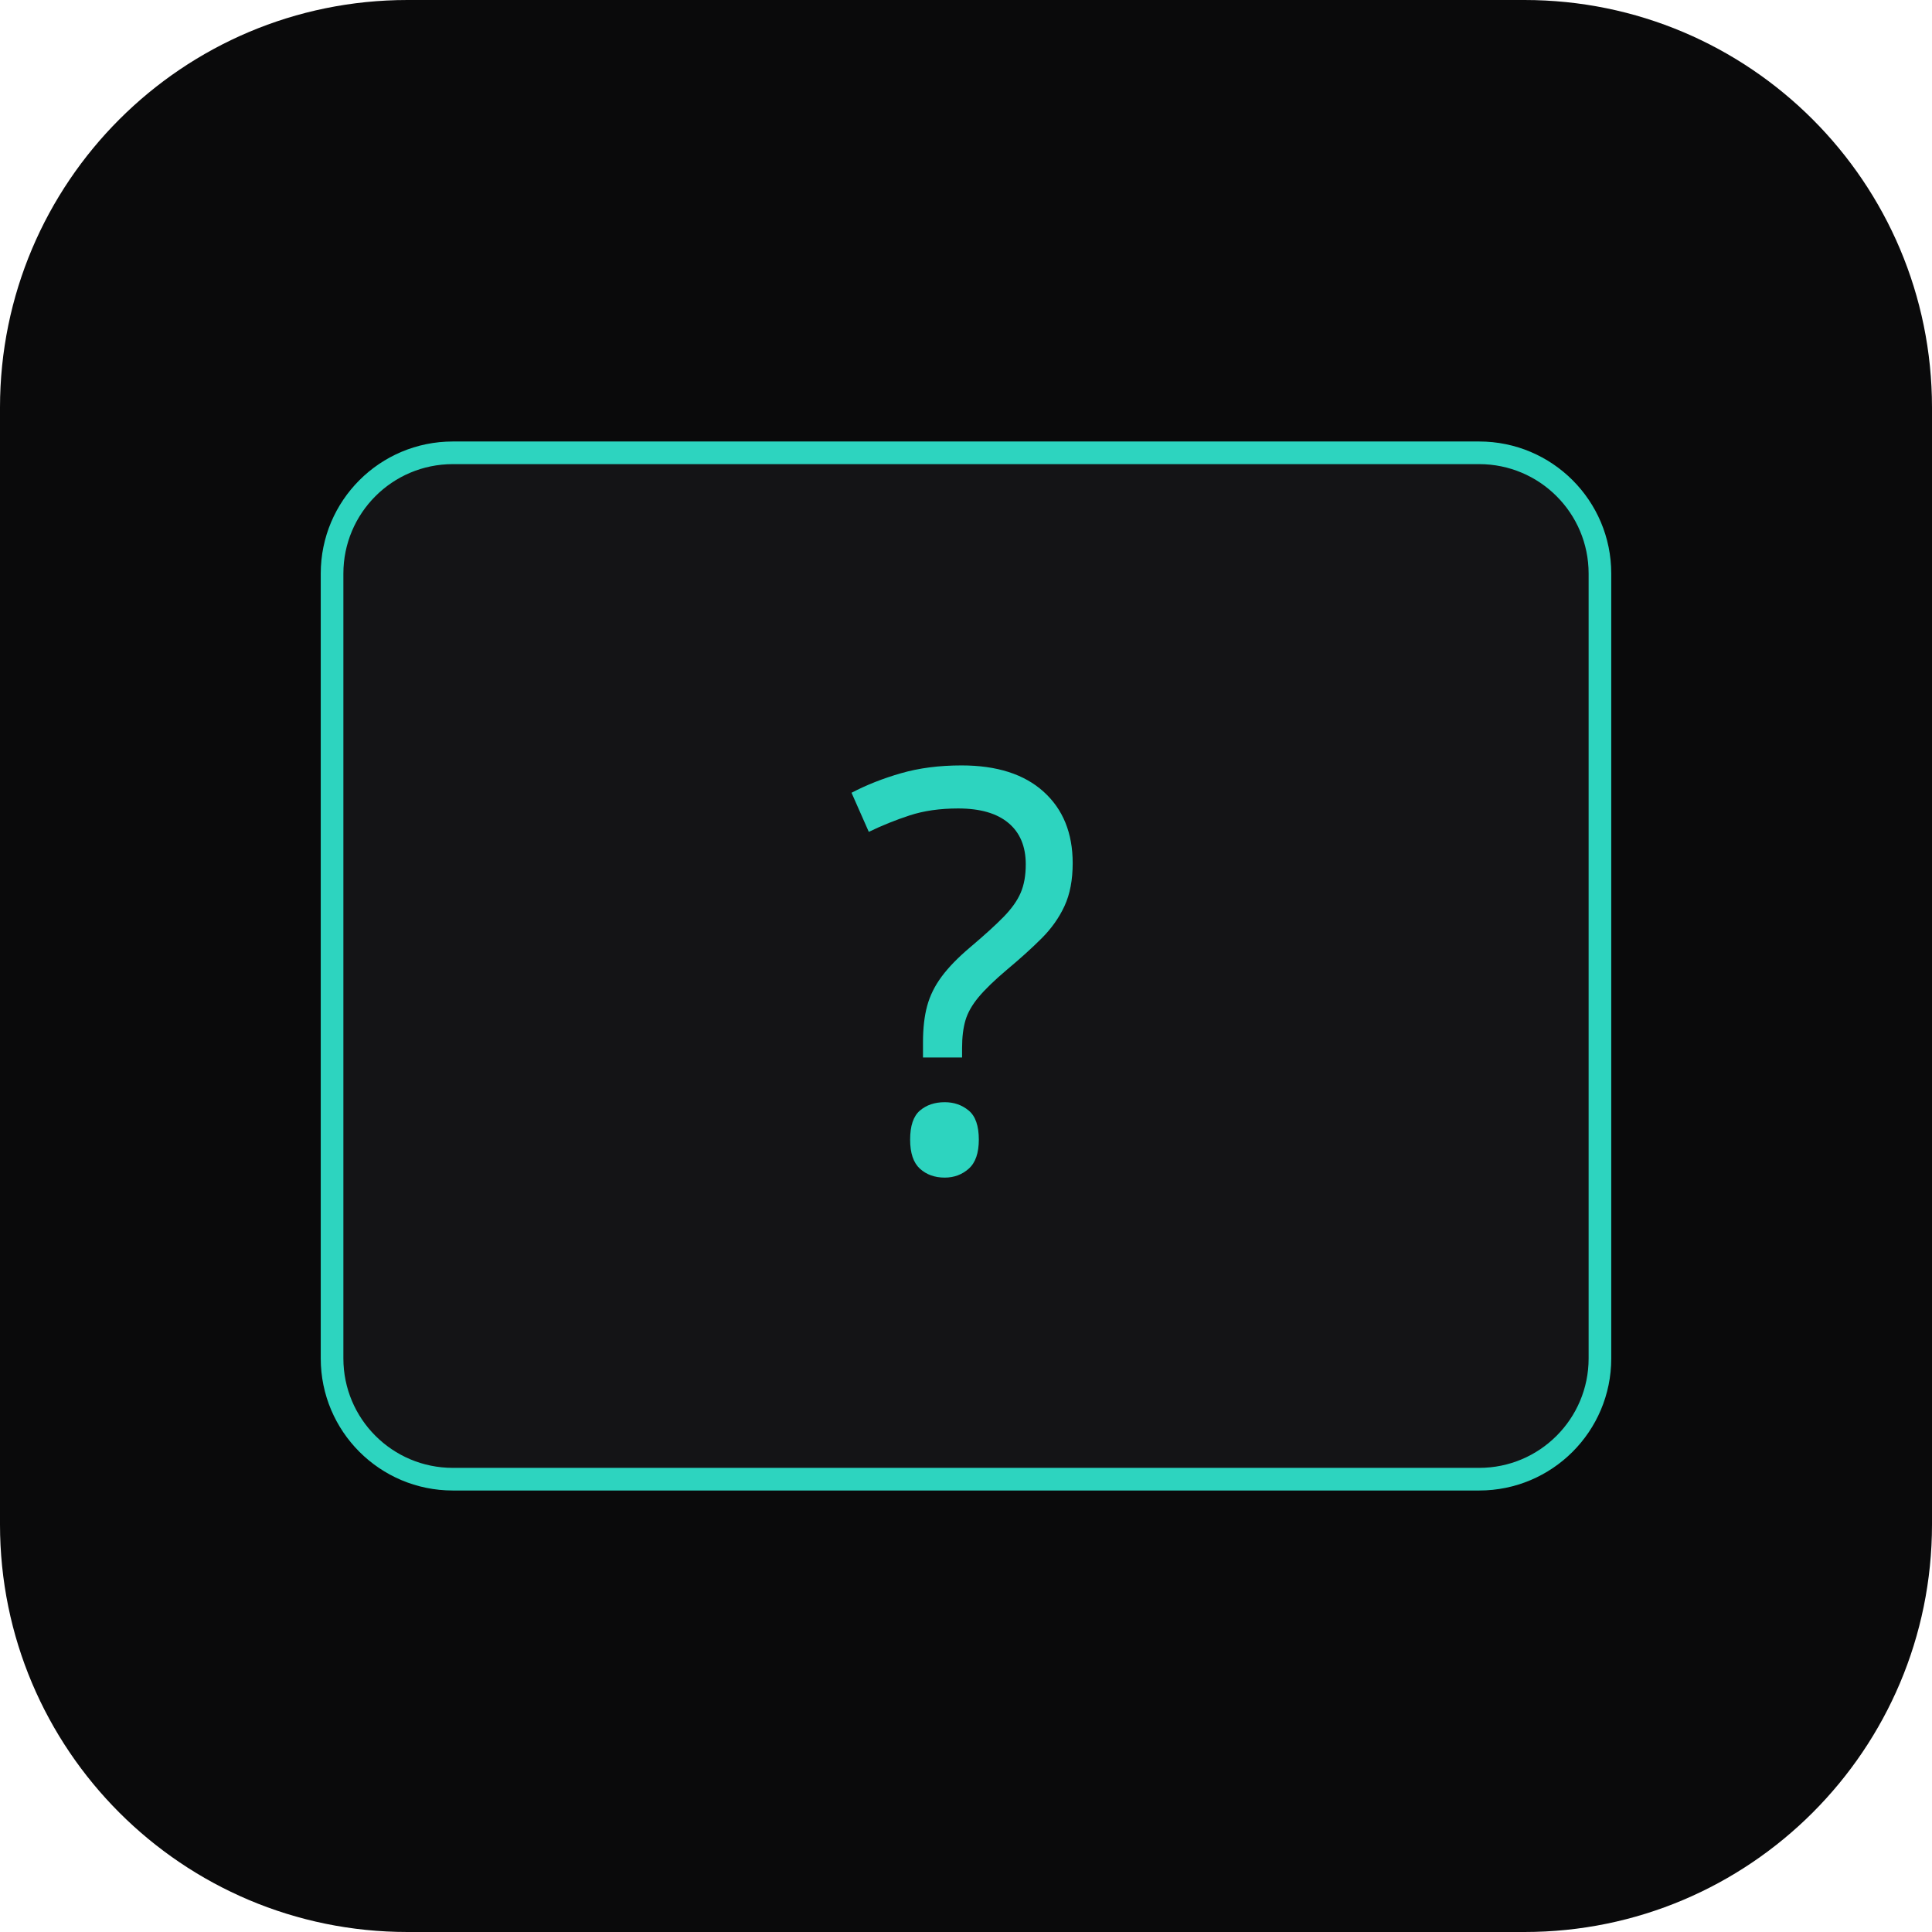
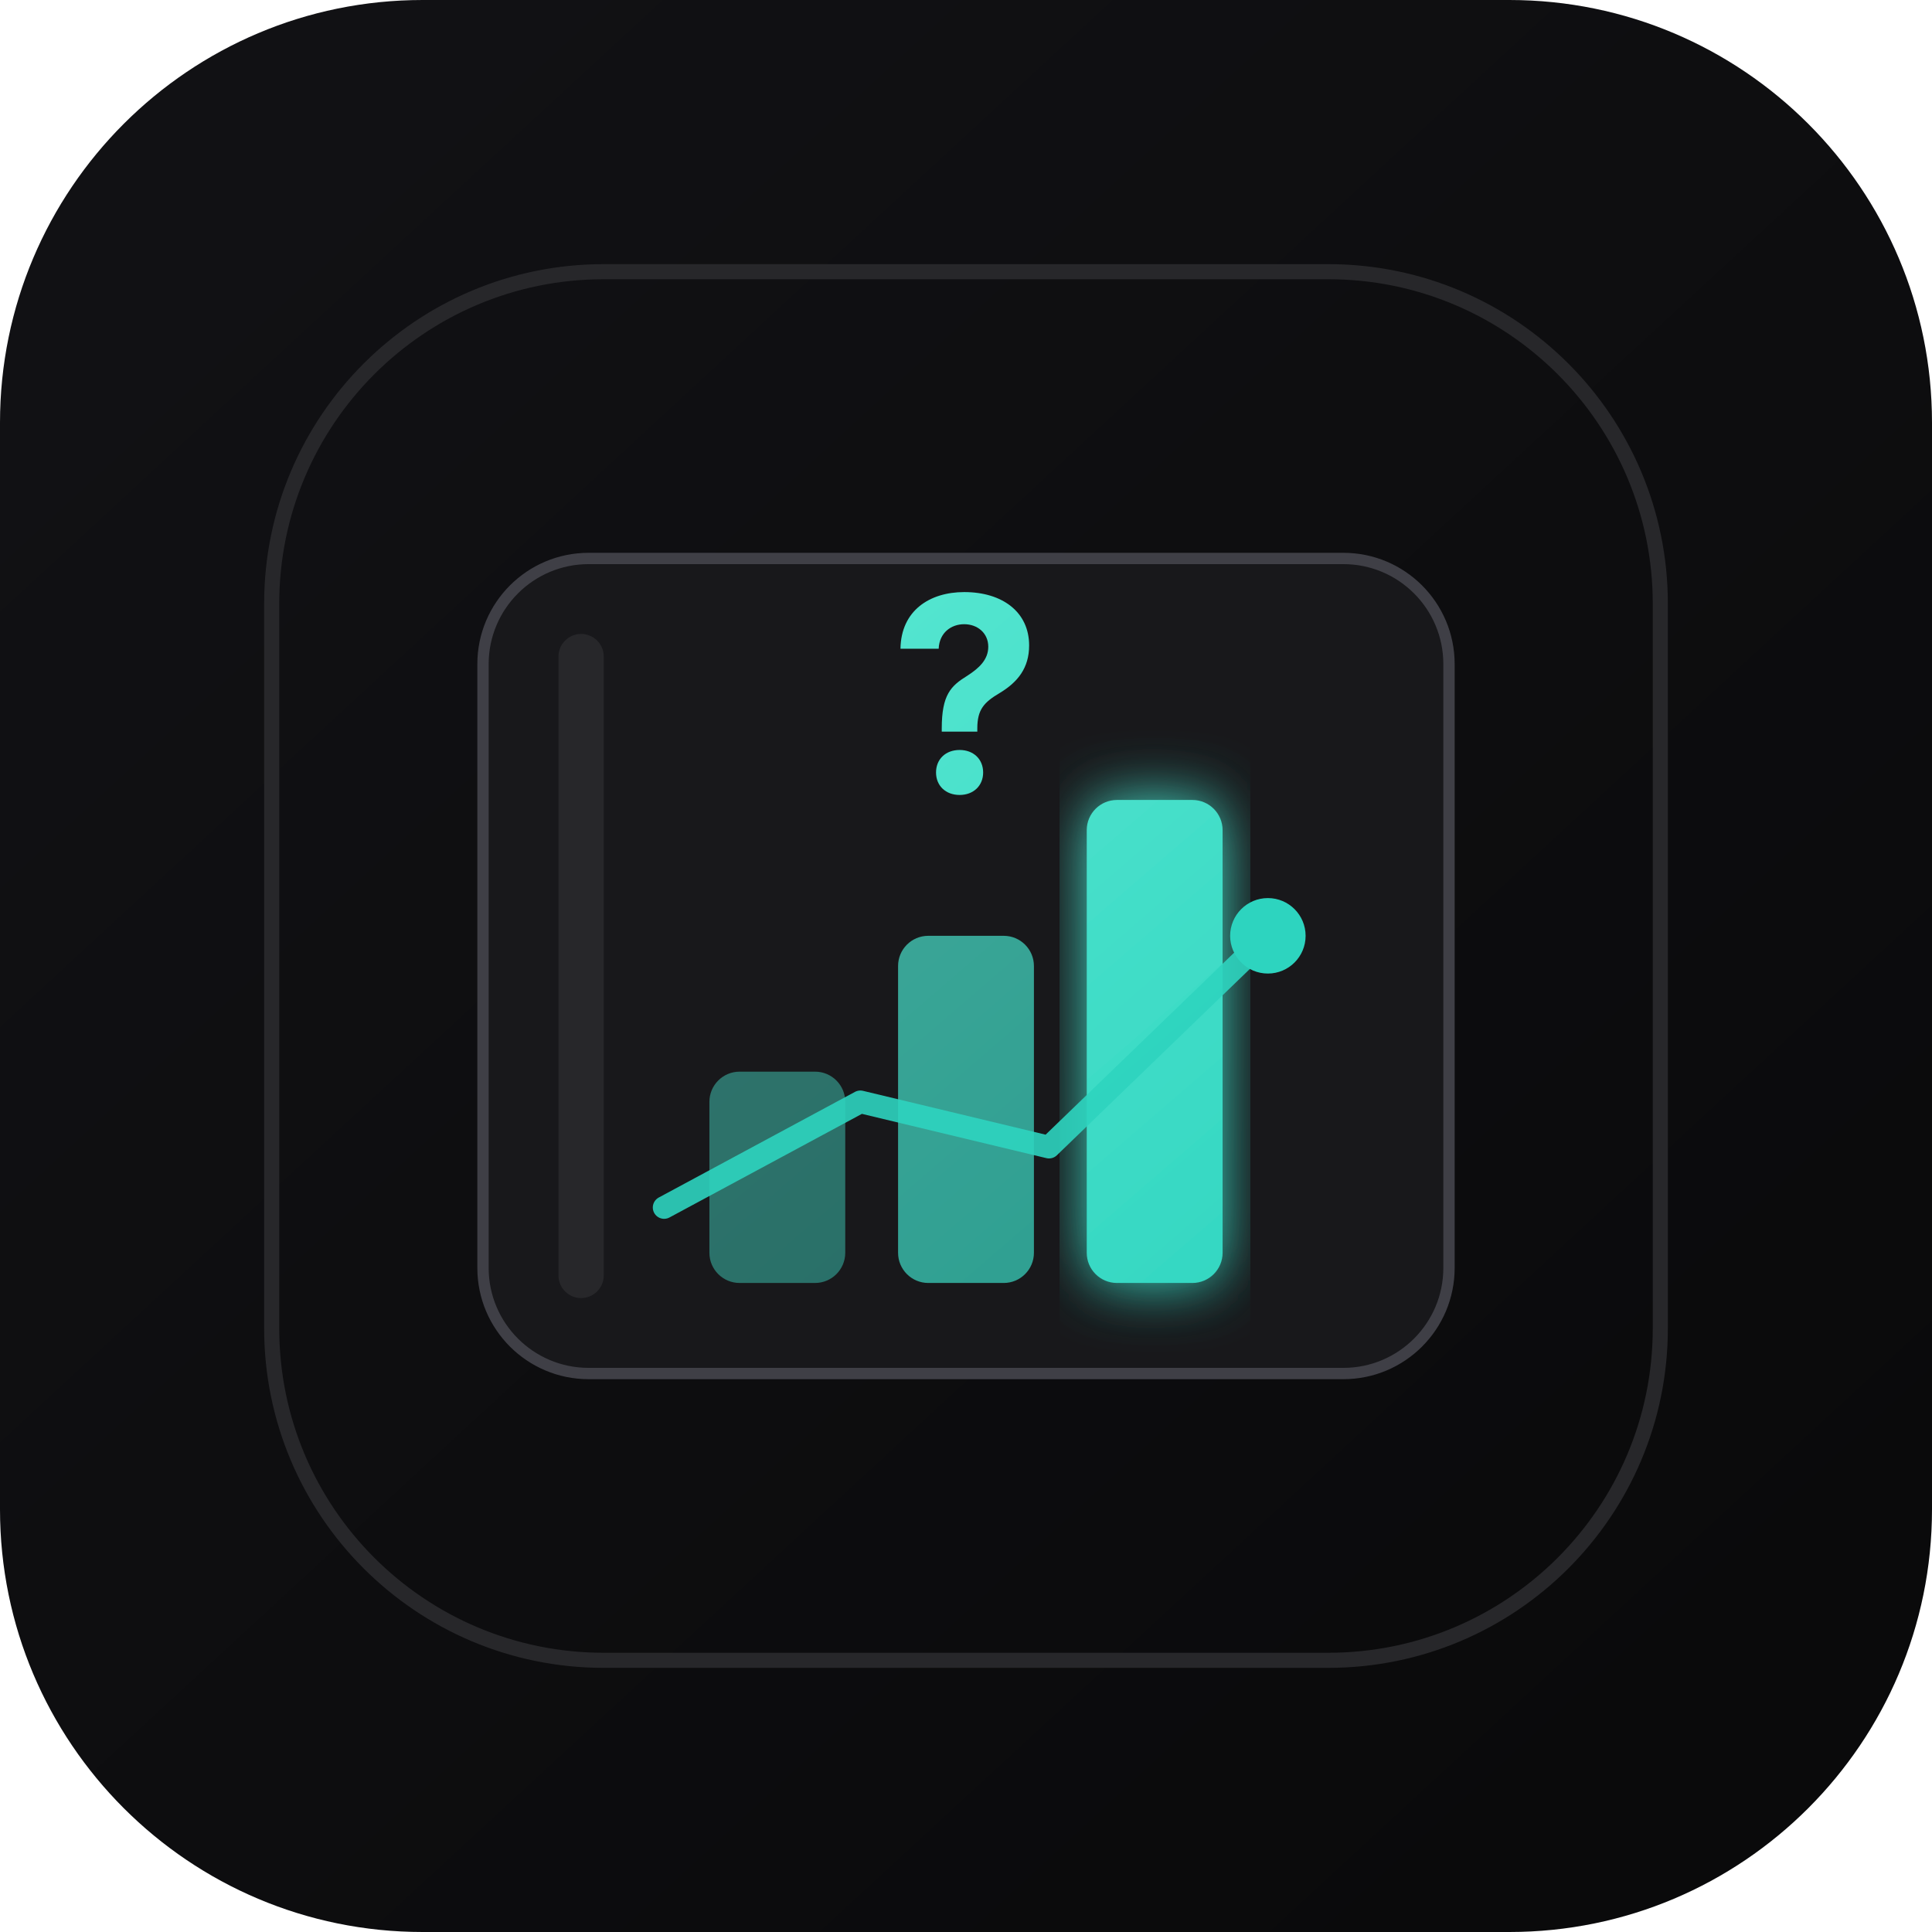
- <svg xmlns="http://www.w3.org/2000/svg" viewBox="0 0 512 512">
-   <rect width="512" height="512" rx="108" fill="#0a0a0b" />
-   <rect x="88" y="120" width="336" height="272" rx="32" fill="#141416" stroke="#2dd4bf" stroke-width="6" />
-   <text x="256" y="310" text-anchor="middle" font-size="148" font-family="system-ui,sans-serif" fill="#2dd4bf">?</text>
+ <svg xmlns="http://www.w3.org/2000/svg" viewBox="0 0 512 512" fill="none">
+   <defs>
+     <linearGradient id="bg" x1="64" y1="48" x2="448" y2="464" gradientUnits="userSpaceOnUse">
+       <stop stop-color="#111114" />
+       <stop offset="1" stop-color="#0a0a0b" />
+     </linearGradient>
+     <linearGradient id="accent" x1="156" y1="140" x2="356" y2="372" gradientUnits="userSpaceOnUse">
+       <stop stop-color="#5eead4" />
+       <stop offset="1" stop-color="#2dd4bf" />
+     </linearGradient>
+     <filter id="glow" x="-20%" y="-20%" width="140%" height="140%">
+       <feGaussianBlur stdDeviation="8" result="b" />
+       <feMerge>
+         <feMergeNode in="b" />
+         <feMergeNode in="SourceGraphic" />
+       </feMerge>
+     </filter>
+   </defs>
+   <rect width="512" height="512" rx="112" fill="url(#bg)" />
+   <rect x="72" y="72" width="368" height="368" rx="88" stroke="#27272a" stroke-width="4" />
+   <rect x="128" y="148" width="256" height="216" rx="28" fill="#18181b" stroke="#3f3f46" stroke-width="3" />
+   <rect x="148" y="168" width="12" height="176" rx="6" fill="#27272a" />
+   <rect x="188" y="284" width="36" height="56" rx="8" fill="url(#accent)" opacity="0.45" />
+   <rect x="238" y="248" width="36" height="92" rx="8" fill="url(#accent)" opacity="0.7" />
+   <rect x="288" y="212" width="36" height="128" rx="8" fill="url(#accent)" filter="url(#glow)" />
+   <text x="256" y="210" text-anchor="middle" font-family="system-ui,-apple-system,sans-serif" font-size="72" font-weight="700" fill="url(#accent)">?</text>
+   <path d="M176 320 L228 292 L278 304 L336 248" stroke="#2dd4bf" stroke-width="6" stroke-linecap="round" stroke-linejoin="round" opacity="0.9" />
+   <circle cx="336" cy="248" r="10" fill="#2dd4bf" />
</svg>
